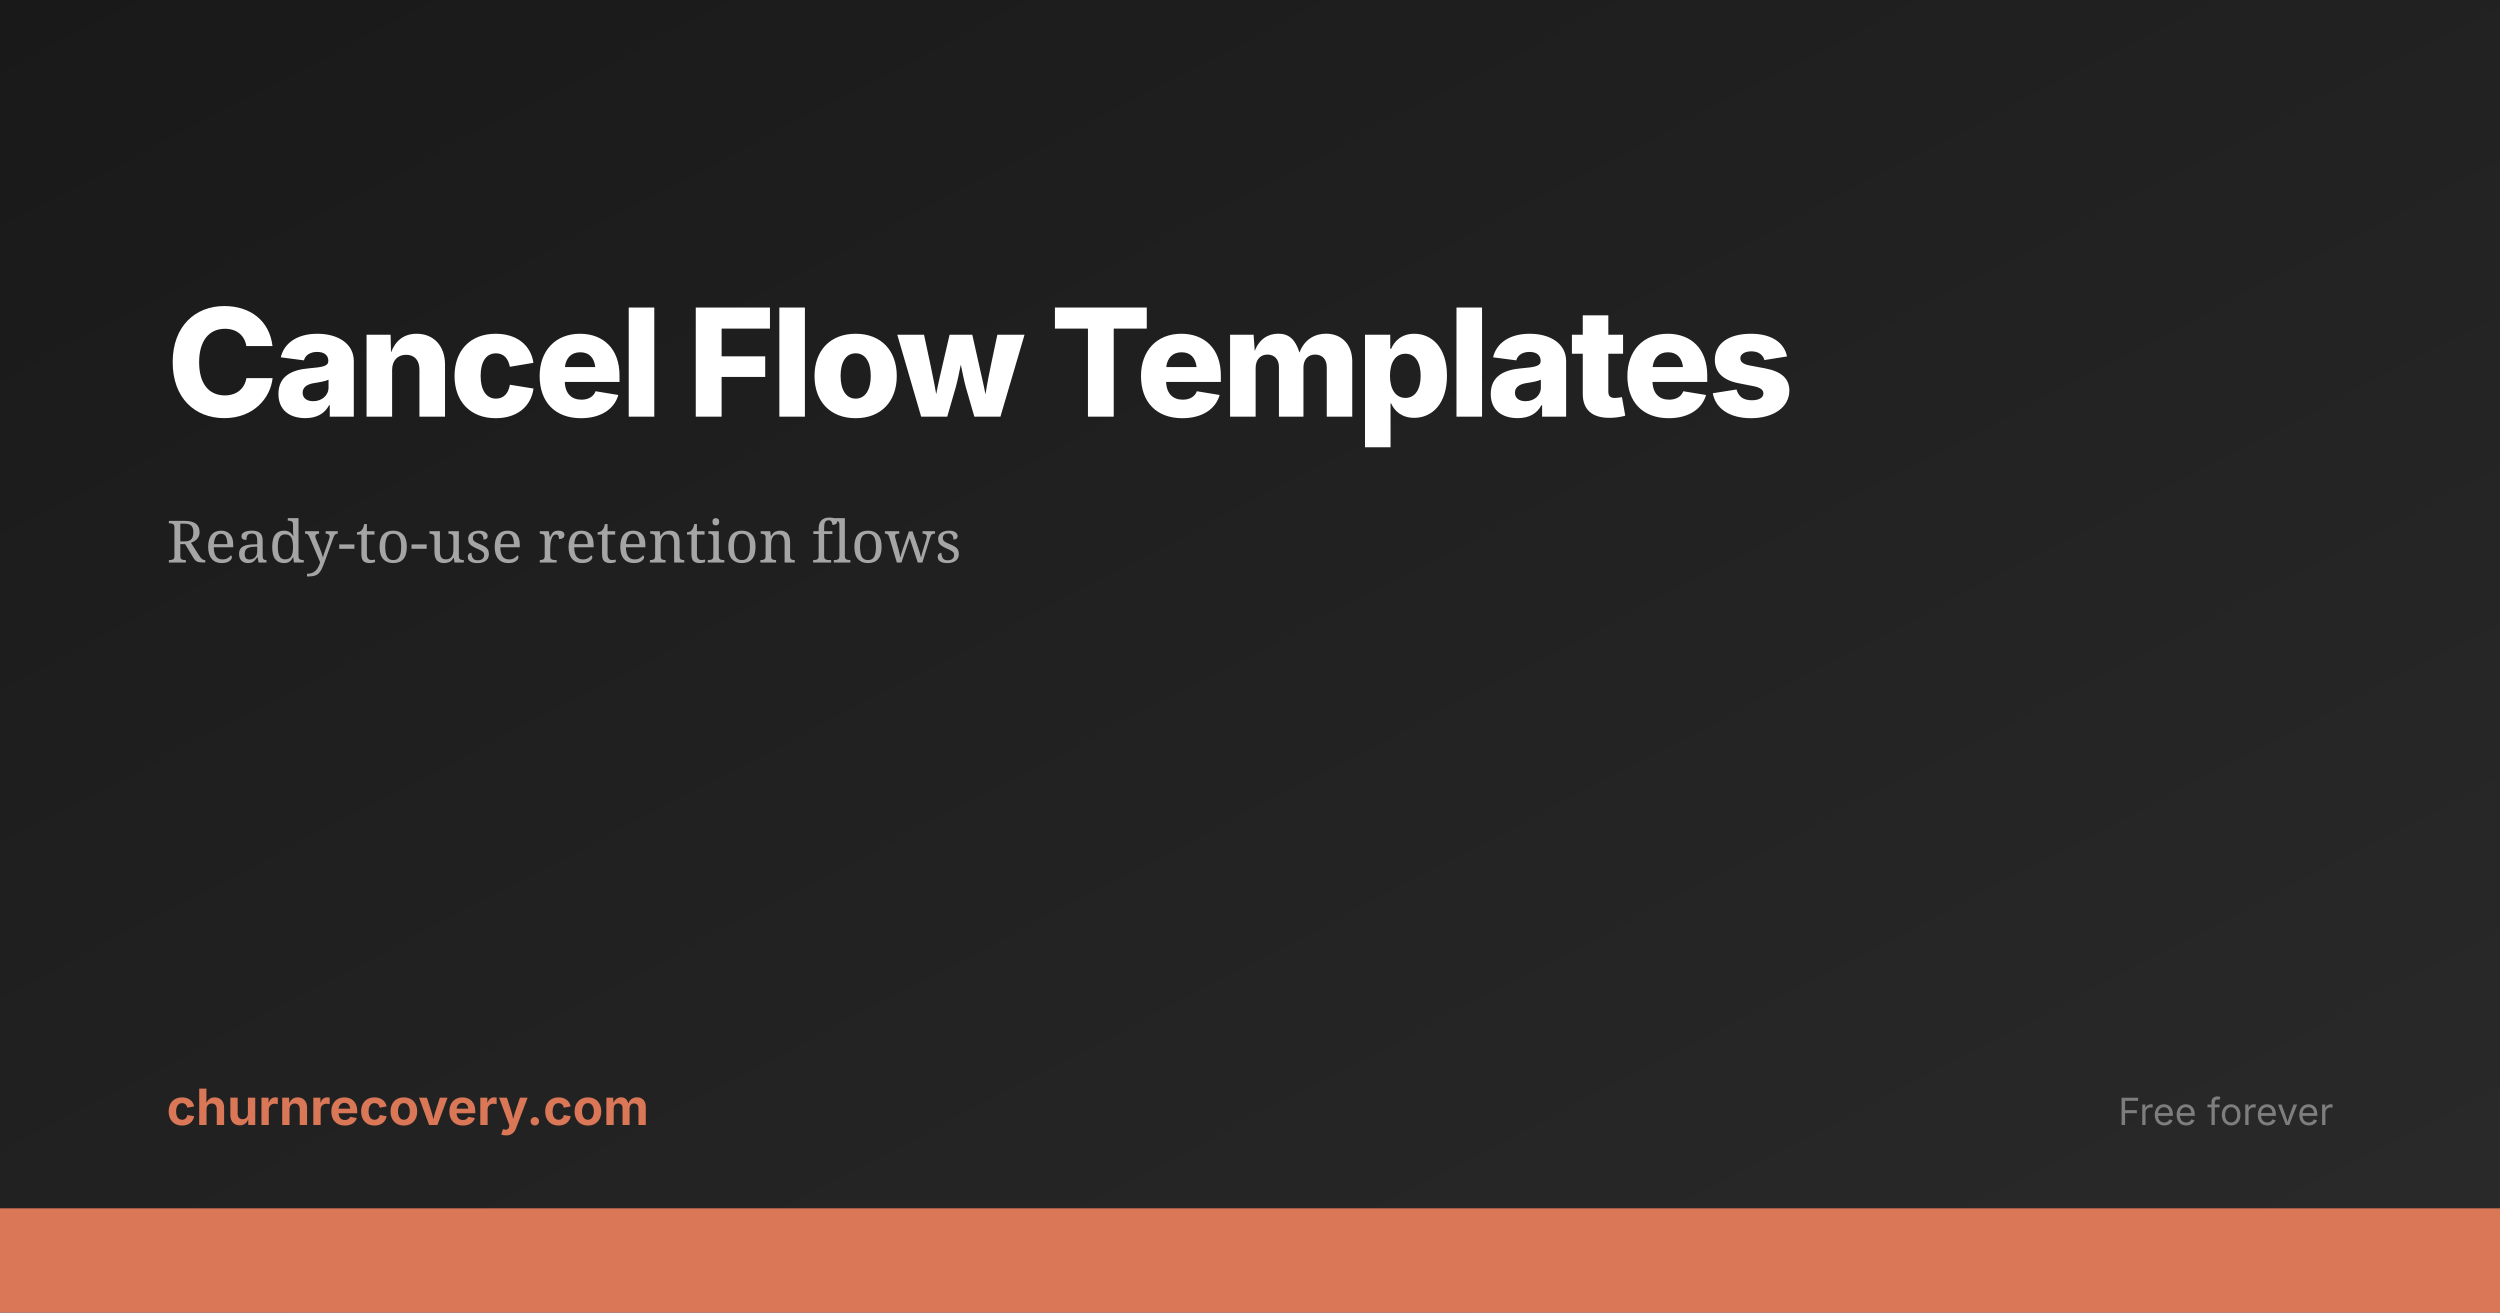
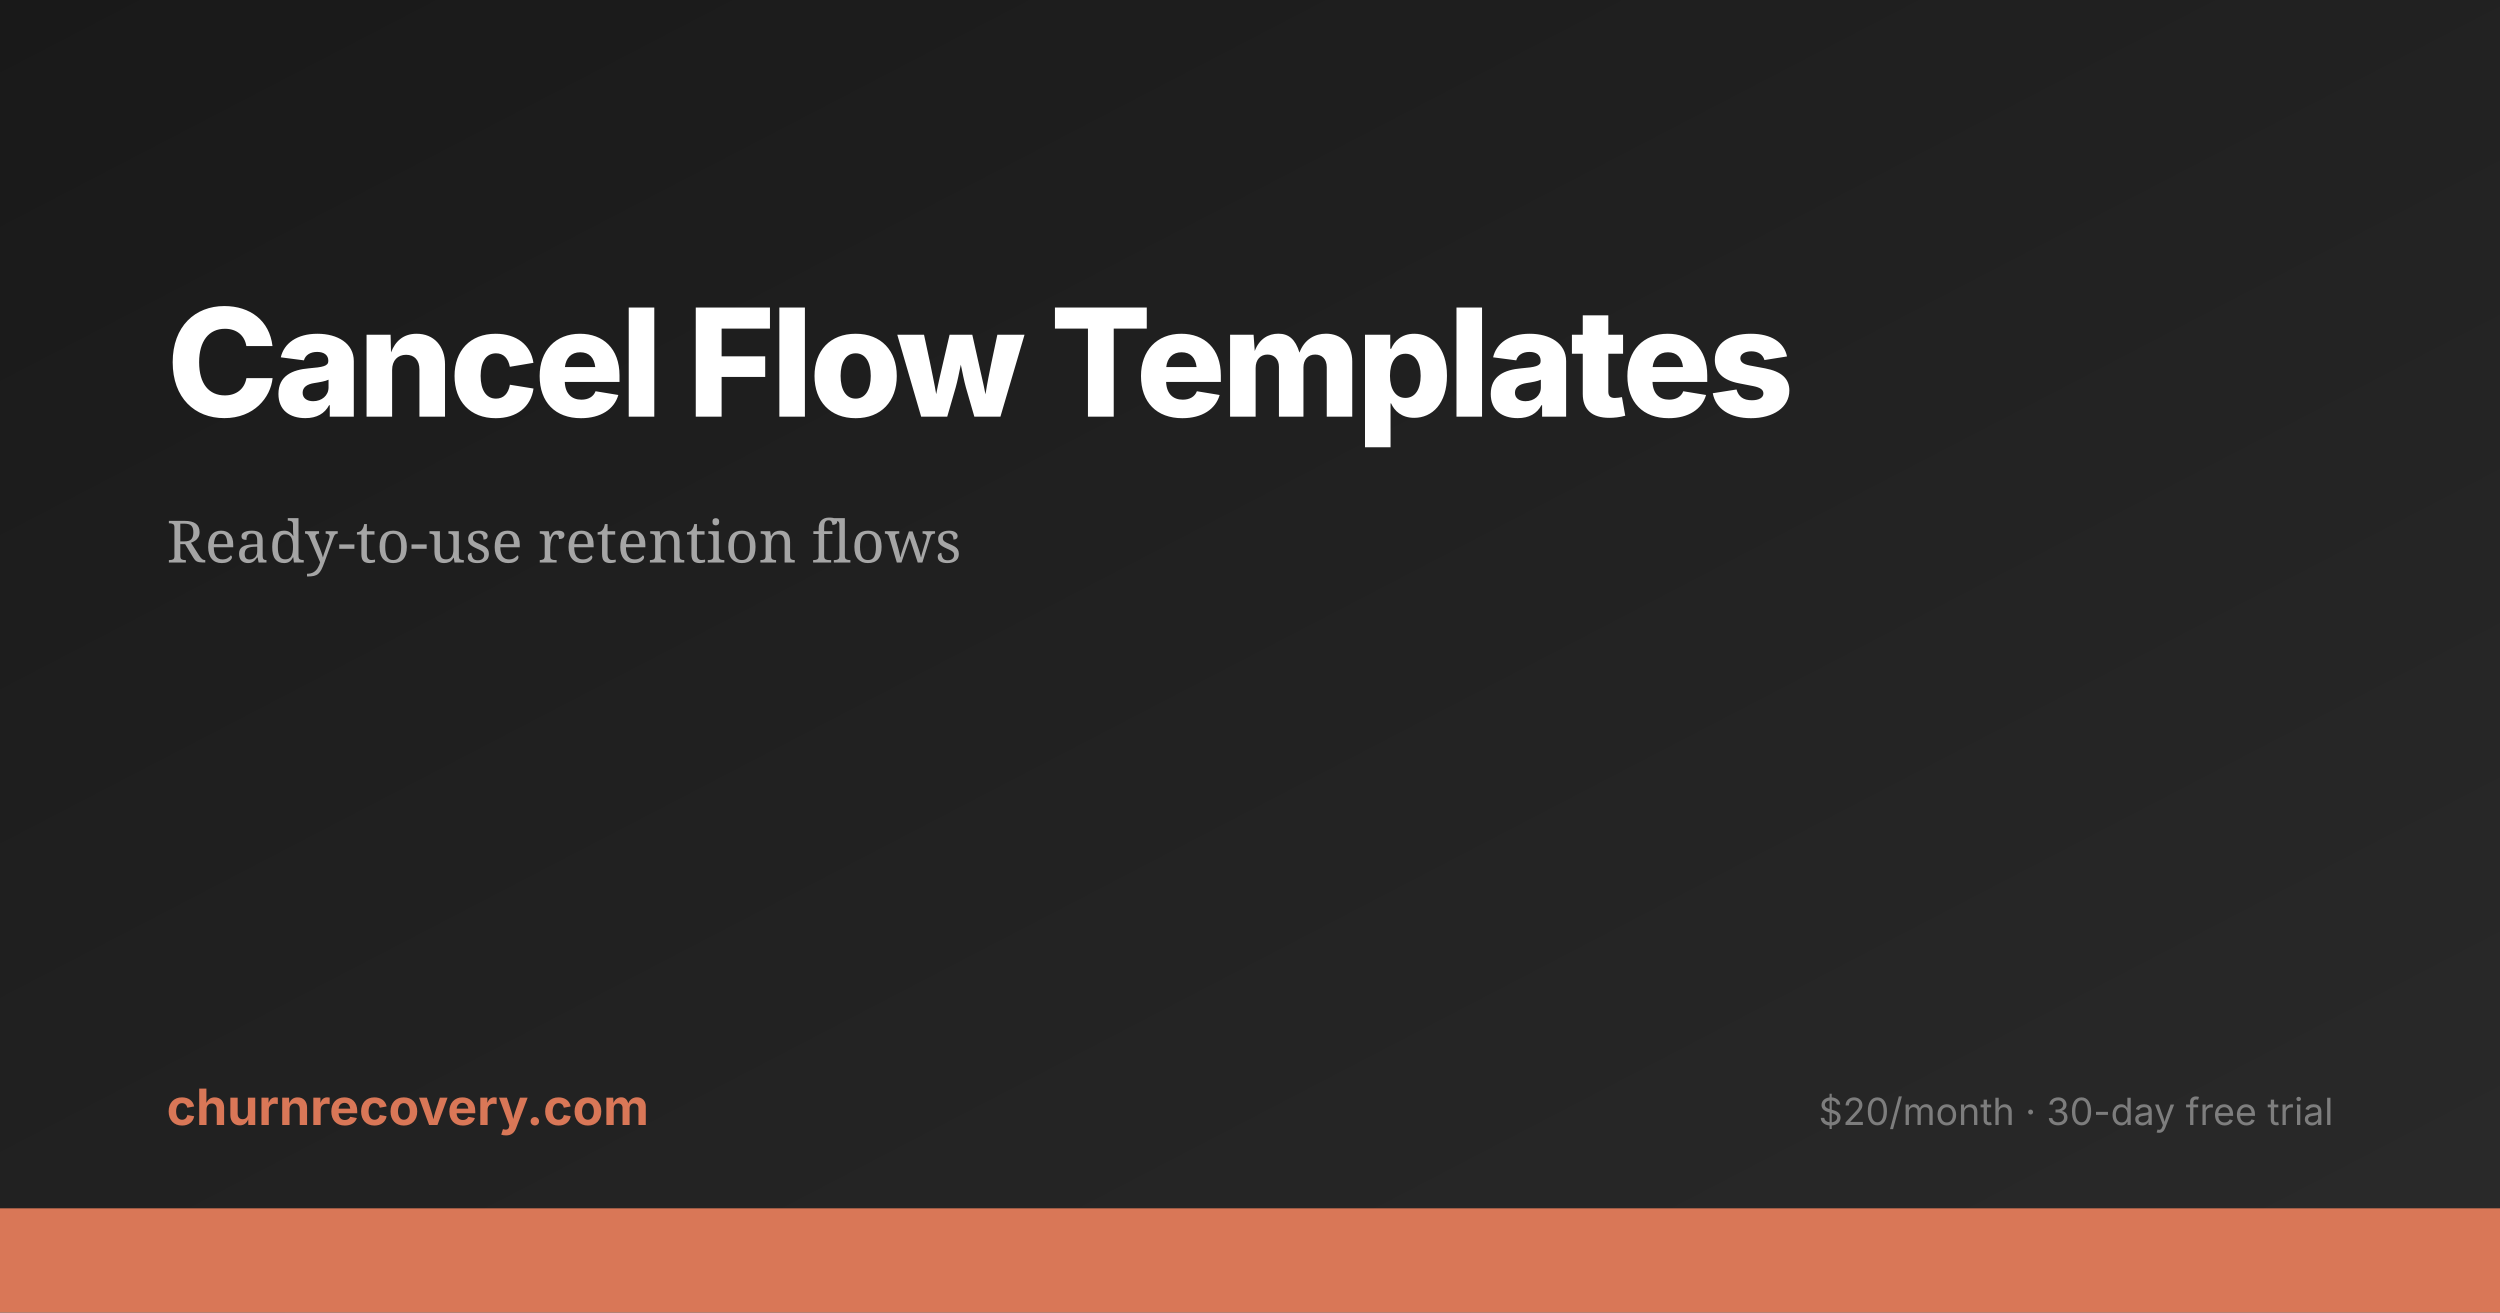
<svg xmlns="http://www.w3.org/2000/svg" width="1200" height="630">
  <defs>
    <linearGradient id="bg" x1="0%" y1="0%" x2="100%" y2="100%">
      <stop offset="0%" style="stop-color:#191919;stop-opacity:1" />
      <stop offset="100%" style="stop-color:#2A2A2A;stop-opacity:1" />
    </linearGradient>
  </defs>
  <rect width="1200" height="630" fill="url(#bg)" />
  <rect x="0" y="580" width="1200" height="50" fill="#D97757" />
  <text x="80" y="200" font-family="system-ui, -apple-system, sans-serif" font-size="72" font-weight="800" fill="#FFFFFF" letter-spacing="-2">Cancel Flow Templates</text>
  <text x="80" y="270" font-family="Georgia, serif" font-size="28" fill="rgba(255,255,255,0.6)">Ready-to-use retention flows</text>
  <text x="80" y="540" font-family="system-ui, -apple-system, sans-serif" font-size="24" font-weight="700" fill="#D97757">churnrecovery.com</text>
-   <text x="1120" y="540" font-family="system-ui, -apple-system, sans-serif" font-size="18" fill="rgba(255,255,255,0.4)" text-anchor="end">Free forever</text>
+   <text x="1120" y="540" font-family="system-ui, -apple-system, sans-serif" font-size="18" fill="rgba(255,255,255,0.4)" text-anchor="end">$20/month · 30-day free trial</text>
</svg>
